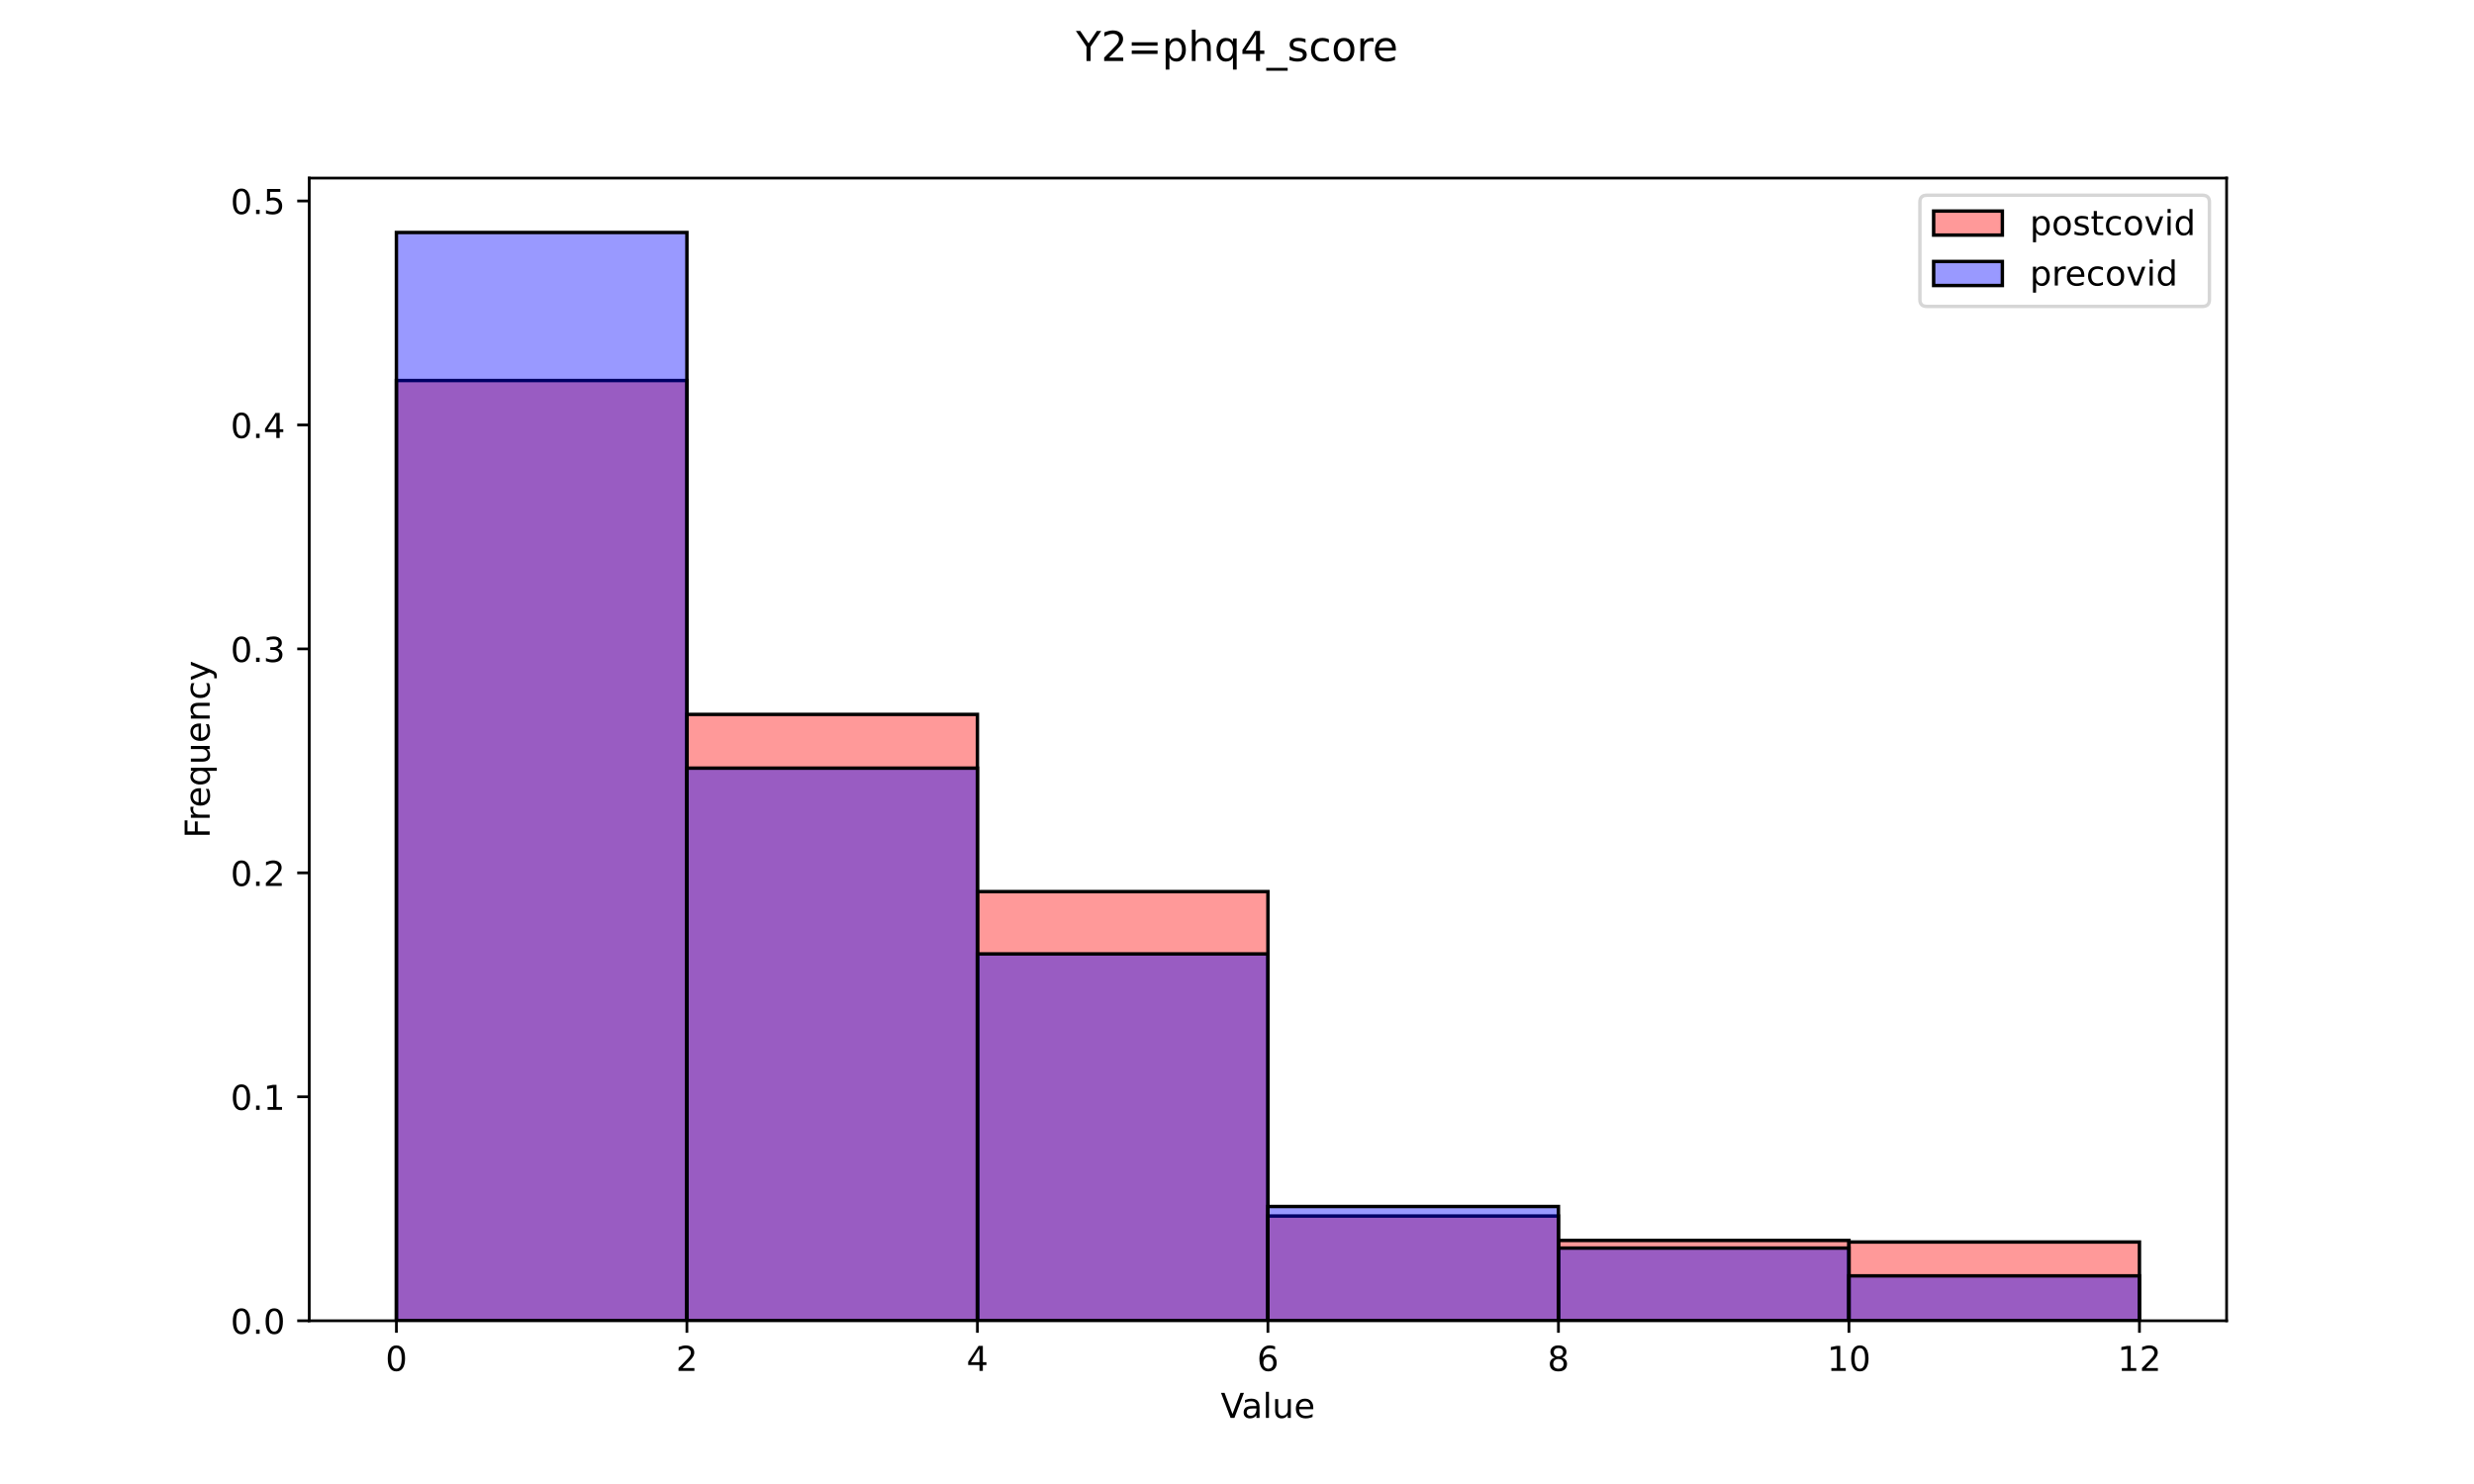
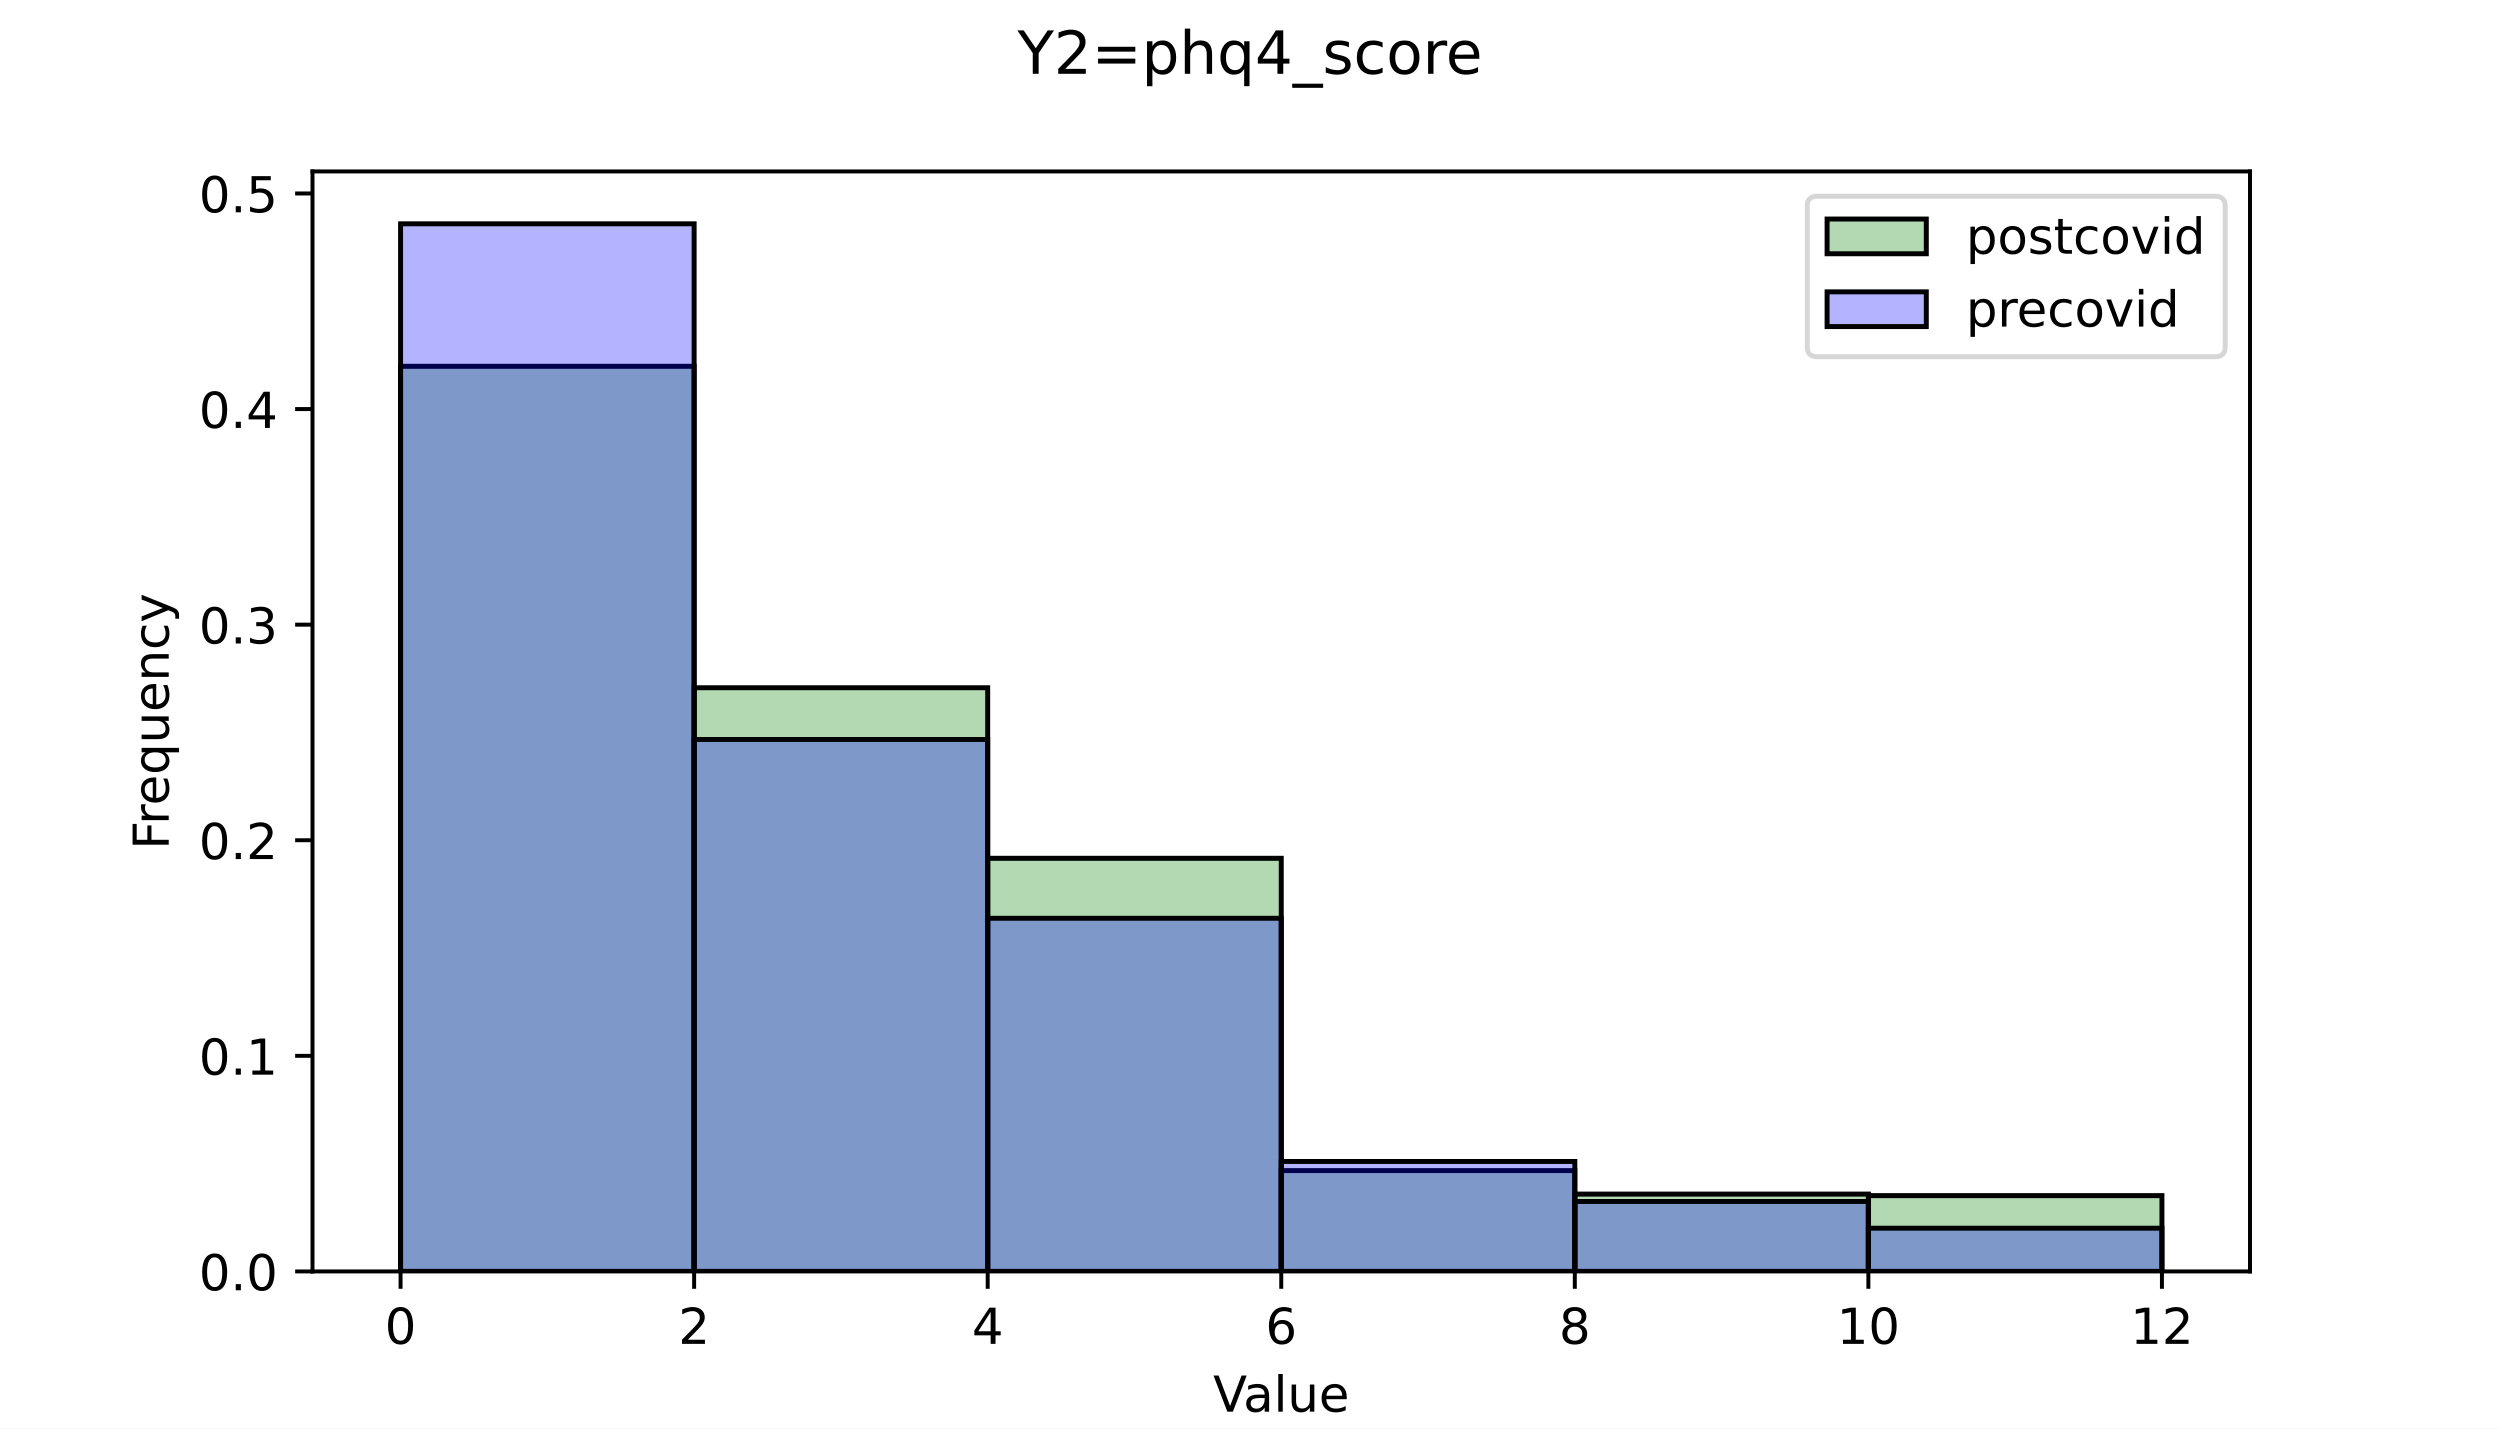
- <svg xmlns="http://www.w3.org/2000/svg" xmlns:xlink="http://www.w3.org/1999/xlink" width="720pt" height="432pt" viewBox="0 0 720 432" version="1.1">
+ <svg xmlns="http://www.w3.org/2000/svg" xmlns:xlink="http://www.w3.org/1999/xlink" width="504pt" height="288pt" viewBox="0 0 504 288" version="1.1">
  <defs>
    <style type="text/css">*{stroke-linejoin: round; stroke-linecap: butt}</style>
  </defs>
  <g id="figure_1">
    <g id="patch_1">
-       <path d="M 0 432  L 720 432  L 720 0  L 0 0  z " style="fill: #ffffff" />
+       <path d="M 0 288  L 504 288  L 504 0  L 0 0  z " style="fill: #ffffff" />
    </g>
    <g id="axes_1">
      <g id="patch_2">
-         <path d="M 90 384.48  L 648 384.48  L 648 51.84  L 90 51.84  z " style="fill: #ffffff" />
+         <path d="M 63 256.32  L 453.6 256.32  L 453.6 34.56  L 63 34.56  z " style="fill: #ffffff" />
      </g>
      <g id="patch_3">
-         <path d="M 115.364 384.48  L 199.909 384.48  L 199.909 110.772  L 115.364 110.772  z " clip-path="url(#p11a29476aa)" style="fill: #ff0000; fill-opacity: 0.4; stroke: #000000; stroke-linejoin: miter" />
+         <path d="M 80.755 256.32  L 139.936 256.32  L 139.936 73.848  L 80.755 73.848  z " clip-path="url(#p23dfda9cf9)" style="fill: #008000; fill-opacity: 0.3; stroke: #000000; stroke-linejoin: miter" />
      </g>
      <g id="patch_4">
-         <path d="M 199.909 384.48  L 284.455 384.48  L 284.455 207.968  L 199.909 207.968  z " clip-path="url(#p11a29476aa)" style="fill: #ff0000; fill-opacity: 0.4; stroke: #000000; stroke-linejoin: miter" />
+         <path d="M 139.936 256.32  L 199.118 256.32  L 199.118 138.645  L 139.936 138.645  z " clip-path="url(#p23dfda9cf9)" style="fill: #008000; fill-opacity: 0.3; stroke: #000000; stroke-linejoin: miter" />
      </g>
      <g id="patch_5">
-         <path d="M 284.455 384.48  L 369 384.48  L 369 259.546  L 284.455 259.546  z " clip-path="url(#p11a29476aa)" style="fill: #ff0000; fill-opacity: 0.4; stroke: #000000; stroke-linejoin: miter" />
+         <path d="M 199.118 256.32  L 258.3 256.32  L 258.3 173.031  L 199.118 173.031  z " clip-path="url(#p23dfda9cf9)" style="fill: #008000; fill-opacity: 0.3; stroke: #000000; stroke-linejoin: miter" />
      </g>
      <g id="patch_6">
-         <path d="M 369 384.48  L 453.545 384.48  L 453.545 353.992  L 369 353.992  z " clip-path="url(#p11a29476aa)" style="fill: #ff0000; fill-opacity: 0.4; stroke: #000000; stroke-linejoin: miter" />
+         <path d="M 258.3 256.32  L 317.482 256.32  L 317.482 235.994  L 258.3 235.994  z " clip-path="url(#p23dfda9cf9)" style="fill: #008000; fill-opacity: 0.3; stroke: #000000; stroke-linejoin: miter" />
      </g>
      <g id="patch_7">
-         <path d="M 453.545 384.48  L 538.091 384.48  L 538.091 361.098  L 453.545 361.098  z " clip-path="url(#p11a29476aa)" style="fill: #ff0000; fill-opacity: 0.4; stroke: #000000; stroke-linejoin: miter" />
+         <path d="M 317.482 256.32  L 376.664 256.32  L 376.664 240.732  L 317.482 240.732  z " clip-path="url(#p23dfda9cf9)" style="fill: #008000; fill-opacity: 0.3; stroke: #000000; stroke-linejoin: miter" />
      </g>
      <g id="patch_8">
-         <path d="M 538.091 384.48  L 622.636 384.48  L 622.636 361.556  L 538.091 361.556  z " clip-path="url(#p11a29476aa)" style="fill: #ff0000; fill-opacity: 0.4; stroke: #000000; stroke-linejoin: miter" />
+         <path d="M 376.664 256.32  L 435.845 256.32  L 435.845 241.038  L 376.664 241.038  z " clip-path="url(#p23dfda9cf9)" style="fill: #008000; fill-opacity: 0.3; stroke: #000000; stroke-linejoin: miter" />
      </g>
      <g id="patch_9">
-         <path d="M 115.364 384.48  L 199.909 384.48  L 199.909 67.68  L 115.364 67.68  z " clip-path="url(#p11a29476aa)" style="fill: #0000ff; fill-opacity: 0.4; stroke: #000000; stroke-linejoin: miter" />
+         <path d="M 80.755 256.32  L 139.936 256.32  L 139.936 45.12  L 80.755 45.12  z " clip-path="url(#p23dfda9cf9)" style="fill: #0000ff; fill-opacity: 0.3; stroke: #000000; stroke-linejoin: miter" />
      </g>
      <g id="patch_10">
-         <path d="M 199.909 384.48  L 284.455 384.48  L 284.455 223.611  L 199.909 223.611  z " clip-path="url(#p11a29476aa)" style="fill: #0000ff; fill-opacity: 0.4; stroke: #000000; stroke-linejoin: miter" />
+         <path d="M 139.936 256.32  L 199.118 256.32  L 199.118 149.074  L 139.936 149.074  z " clip-path="url(#p23dfda9cf9)" style="fill: #0000ff; fill-opacity: 0.3; stroke: #000000; stroke-linejoin: miter" />
      </g>
      <g id="patch_11">
-         <path d="M 284.455 384.48  L 369 384.48  L 369 277.686  L 284.455 277.686  z " clip-path="url(#p11a29476aa)" style="fill: #0000ff; fill-opacity: 0.4; stroke: #000000; stroke-linejoin: miter" />
+         <path d="M 199.118 256.32  L 258.3 256.32  L 258.3 185.124  L 199.118 185.124  z " clip-path="url(#p23dfda9cf9)" style="fill: #0000ff; fill-opacity: 0.3; stroke: #000000; stroke-linejoin: miter" />
      </g>
      <g id="patch_12">
-         <path d="M 369 384.48  L 453.545 384.48  L 453.545 351.222  L 369 351.222  z " clip-path="url(#p11a29476aa)" style="fill: #0000ff; fill-opacity: 0.4; stroke: #000000; stroke-linejoin: miter" />
+         <path d="M 258.3 256.32  L 317.482 256.32  L 317.482 234.148  L 258.3 234.148  z " clip-path="url(#p23dfda9cf9)" style="fill: #0000ff; fill-opacity: 0.3; stroke: #000000; stroke-linejoin: miter" />
      </g>
      <g id="patch_13">
-         <path d="M 453.545 384.48  L 538.091 384.48  L 538.091 363.324  L 453.545 363.324  z " clip-path="url(#p11a29476aa)" style="fill: #0000ff; fill-opacity: 0.4; stroke: #000000; stroke-linejoin: miter" />
+         <path d="M 317.482 256.32  L 376.664 256.32  L 376.664 242.216  L 317.482 242.216  z " clip-path="url(#p23dfda9cf9)" style="fill: #0000ff; fill-opacity: 0.3; stroke: #000000; stroke-linejoin: miter" />
      </g>
      <g id="patch_14">
-         <path d="M 538.091 384.48  L 622.636 384.48  L 622.636 371.409  L 538.091 371.409  z " clip-path="url(#p11a29476aa)" style="fill: #0000ff; fill-opacity: 0.4; stroke: #000000; stroke-linejoin: miter" />
+         <path d="M 376.664 256.32  L 435.845 256.32  L 435.845 247.606  L 376.664 247.606  z " clip-path="url(#p23dfda9cf9)" style="fill: #0000ff; fill-opacity: 0.3; stroke: #000000; stroke-linejoin: miter" />
      </g>
      <g id="matplotlib.axis_1">
        <g id="xtick_1">
          <g id="line2d_1">
            <defs>
-               <path id="m535c3c4d6f" d="M 0 0  L 0 3.5  " style="stroke: #000000; stroke-width: 0.8" />
-             </defs>
-             <g>
-               <use xlink:href="#m535c3c4d6f" x="115.364" y="384.48" style="stroke: #000000; stroke-width: 0.8" />
+               <path id="m492b00b6fd" d="M 0 0  L 0 3.5  " style="stroke: #000000; stroke-width: 0.8" />
+             </defs>
+             <g>
+               <use xlink:href="#m492b00b6fd" x="80.755" y="256.32" style="stroke: #000000; stroke-width: 0.8" />
            </g>
          </g>
          <g id="text_1">
-             <g transform="translate(112.1824 399.0784) scale(0.1 -0.1)">
+             <g transform="translate(77.5733 270.9184) scale(0.1 -0.1)">
              <defs>
                <path id="DejaVuSans-30" d="M 2034 4250  Q 1547 4250 1301 3770  Q 1056 3291 1056 2328  Q 1056 1369 1301 889  Q 1547 409 2034 409  Q 2525 409 2770 889  Q 3016 1369 3016 2328  Q 3016 3291 2770 3770  Q 2525 4250 2034 4250  z M 2034 4750  Q 2819 4750 3233 4129  Q 3647 3509 3647 2328  Q 3647 1150 3233 529  Q 2819 -91 2034 -91  Q 1250 -91 836 529  Q 422 1150 422 2328  Q 422 3509 836 4129  Q 1250 4750 2034 4750  z " transform="scale(0.015625)" />
              </defs>
              <use xlink:href="#DejaVuSans-30" />
            </g>
          </g>
        </g>
        <g id="xtick_2">
          <g id="line2d_2">
            <g>
-               <use xlink:href="#m535c3c4d6f" x="199.909" y="384.48" style="stroke: #000000; stroke-width: 0.8" />
+               <use xlink:href="#m492b00b6fd" x="139.936" y="256.32" style="stroke: #000000; stroke-width: 0.8" />
            </g>
          </g>
          <g id="text_2">
-             <g transform="translate(196.7278 399.0784) scale(0.1 -0.1)">
+             <g transform="translate(136.7551 270.9184) scale(0.1 -0.1)">
              <defs>
                <path id="DejaVuSans-32" d="M 1228 531  L 3431 531  L 3431 0  L 469 0  L 469 531  Q 828 903 1448 1529  Q 2069 2156 2228 2338  Q 2531 2678 2651 2914  Q 2772 3150 2772 3378  Q 2772 3750 2511 3984  Q 2250 4219 1831 4219  Q 1534 4219 1204 4116  Q 875 4013 500 3803  L 500 4441  Q 881 4594 1212 4672  Q 1544 4750 1819 4750  Q 2544 4750 2975 4387  Q 3406 4025 3406 3419  Q 3406 3131 3298 2873  Q 3191 2616 2906 2266  Q 2828 2175 2409 1742  Q 1991 1309 1228 531  z " transform="scale(0.015625)" />
              </defs>
              <use xlink:href="#DejaVuSans-32" />
            </g>
          </g>
        </g>
        <g id="xtick_3">
          <g id="line2d_3">
            <g>
-               <use xlink:href="#m535c3c4d6f" x="284.455" y="384.48" style="stroke: #000000; stroke-width: 0.8" />
+               <use xlink:href="#m492b00b6fd" x="199.118" y="256.32" style="stroke: #000000; stroke-width: 0.8" />
            </g>
          </g>
          <g id="text_3">
-             <g transform="translate(281.2733 399.0784) scale(0.1 -0.1)">
+             <g transform="translate(195.9369 270.9184) scale(0.1 -0.1)">
              <defs>
                <path id="DejaVuSans-34" d="M 2419 4116  L 825 1625  L 2419 1625  L 2419 4116  z M 2253 4666  L 3047 4666  L 3047 1625  L 3713 1625  L 3713 1100  L 3047 1100  L 3047 0  L 2419 0  L 2419 1100  L 313 1100  L 313 1709  L 2253 4666  z " transform="scale(0.015625)" />
              </defs>
              <use xlink:href="#DejaVuSans-34" />
            </g>
          </g>
        </g>
        <g id="xtick_4">
          <g id="line2d_4">
            <g>
-               <use xlink:href="#m535c3c4d6f" x="369" y="384.48" style="stroke: #000000; stroke-width: 0.8" />
+               <use xlink:href="#m492b00b6fd" x="258.3" y="256.32" style="stroke: #000000; stroke-width: 0.8" />
            </g>
          </g>
          <g id="text_4">
-             <g transform="translate(365.8188 399.0784) scale(0.1 -0.1)">
+             <g transform="translate(255.1188 270.9184) scale(0.1 -0.1)">
              <defs>
                <path id="DejaVuSans-36" d="M 2113 2584  Q 1688 2584 1439 2293  Q 1191 2003 1191 1497  Q 1191 994 1439 701  Q 1688 409 2113 409  Q 2538 409 2786 701  Q 3034 994 3034 1497  Q 3034 2003 2786 2293  Q 2538 2584 2113 2584  z M 3366 4563  L 3366 3988  Q 3128 4100 2886 4159  Q 2644 4219 2406 4219  Q 1781 4219 1451 3797  Q 1122 3375 1075 2522  Q 1259 2794 1537 2939  Q 1816 3084 2150 3084  Q 2853 3084 3261 2657  Q 3669 2231 3669 1497  Q 3669 778 3244 343  Q 2819 -91 2113 -91  Q 1303 -91 875 529  Q 447 1150 447 2328  Q 447 3434 972 4092  Q 1497 4750 2381 4750  Q 2619 4750 2861 4703  Q 3103 4656 3366 4563  z " transform="scale(0.015625)" />
              </defs>
              <use xlink:href="#DejaVuSans-36" />
            </g>
          </g>
        </g>
        <g id="xtick_5">
          <g id="line2d_5">
            <g>
-               <use xlink:href="#m535c3c4d6f" x="453.545" y="384.48" style="stroke: #000000; stroke-width: 0.8" />
+               <use xlink:href="#m492b00b6fd" x="317.482" y="256.32" style="stroke: #000000; stroke-width: 0.8" />
            </g>
          </g>
          <g id="text_5">
-             <g transform="translate(450.3642 399.0784) scale(0.1 -0.1)">
+             <g transform="translate(314.3006 270.9184) scale(0.1 -0.1)">
              <defs>
                <path id="DejaVuSans-38" d="M 2034 2216  Q 1584 2216 1326 1975  Q 1069 1734 1069 1313  Q 1069 891 1326 650  Q 1584 409 2034 409  Q 2484 409 2743 651  Q 3003 894 3003 1313  Q 3003 1734 2745 1975  Q 2488 2216 2034 2216  z M 1403 2484  Q 997 2584 770 2862  Q 544 3141 544 3541  Q 544 4100 942 4425  Q 1341 4750 2034 4750  Q 2731 4750 3128 4425  Q 3525 4100 3525 3541  Q 3525 3141 3298 2862  Q 3072 2584 2669 2484  Q 3125 2378 3379 2068  Q 3634 1759 3634 1313  Q 3634 634 3220 271  Q 2806 -91 2034 -91  Q 1263 -91 848 271  Q 434 634 434 1313  Q 434 1759 690 2068  Q 947 2378 1403 2484  z M 1172 3481  Q 1172 3119 1398 2916  Q 1625 2713 2034 2713  Q 2441 2713 2670 2916  Q 2900 3119 2900 3481  Q 2900 3844 2670 4047  Q 2441 4250 2034 4250  Q 1625 4250 1398 4047  Q 1172 3844 1172 3481  z " transform="scale(0.015625)" />
              </defs>
              <use xlink:href="#DejaVuSans-38" />
            </g>
          </g>
        </g>
        <g id="xtick_6">
          <g id="line2d_6">
            <g>
-               <use xlink:href="#m535c3c4d6f" x="538.091" y="384.48" style="stroke: #000000; stroke-width: 0.8" />
+               <use xlink:href="#m492b00b6fd" x="376.664" y="256.32" style="stroke: #000000; stroke-width: 0.8" />
            </g>
          </g>
          <g id="text_6">
-             <g transform="translate(531.7284 399.0784) scale(0.1 -0.1)">
+             <g transform="translate(370.3011 270.9184) scale(0.1 -0.1)">
              <defs>
                <path id="DejaVuSans-31" d="M 794 531  L 1825 531  L 1825 4091  L 703 3866  L 703 4441  L 1819 4666  L 2450 4666  L 2450 531  L 3481 531  L 3481 0  L 794 0  L 794 531  z " transform="scale(0.015625)" />
              </defs>
              <use xlink:href="#DejaVuSans-31" />
              <use xlink:href="#DejaVuSans-30" x="63.623" />
            </g>
          </g>
        </g>
        <g id="xtick_7">
          <g id="line2d_7">
            <g>
-               <use xlink:href="#m535c3c4d6f" x="622.636" y="384.48" style="stroke: #000000; stroke-width: 0.8" />
+               <use xlink:href="#m492b00b6fd" x="435.845" y="256.32" style="stroke: #000000; stroke-width: 0.8" />
            </g>
          </g>
          <g id="text_7">
-             <g transform="translate(616.2739 399.0784) scale(0.1 -0.1)">
+             <g transform="translate(429.483 270.9184) scale(0.1 -0.1)">
              <use xlink:href="#DejaVuSans-31" />
              <use xlink:href="#DejaVuSans-32" x="63.623" />
            </g>
          </g>
        </g>
        <g id="text_8">
-           <g transform="translate(355.2688 412.7566) scale(0.1 -0.1)">
+           <g transform="translate(244.5687 284.5966) scale(0.1 -0.1)">
            <defs>
              <path id="DejaVuSans-56" d="M 1831 0  L 50 4666  L 709 4666  L 2188 738  L 3669 4666  L 4325 4666  L 2547 0  L 1831 0  z " transform="scale(0.015625)" />
              <path id="DejaVuSans-61" d="M 2194 1759  Q 1497 1759 1228 1600  Q 959 1441 959 1056  Q 959 750 1161 570  Q 1363 391 1709 391  Q 2188 391 2477 730  Q 2766 1069 2766 1631  L 2766 1759  L 2194 1759  z M 3341 1997  L 3341 0  L 2766 0  L 2766 531  Q 2569 213 2275 61  Q 1981 -91 1556 -91  Q 1019 -91 701 211  Q 384 513 384 1019  Q 384 1609 779 1909  Q 1175 2209 1959 2209  L 2766 2209  L 2766 2266  Q 2766 2663 2505 2880  Q 2244 3097 1772 3097  Q 1472 3097 1187 3025  Q 903 2953 641 2809  L 641 3341  Q 956 3463 1253 3523  Q 1550 3584 1831 3584  Q 2591 3584 2966 3190  Q 3341 2797 3341 1997  z " transform="scale(0.015625)" />
              <path id="DejaVuSans-6c" d="M 603 4863  L 1178 4863  L 1178 0  L 603 0  L 603 4863  z " transform="scale(0.015625)" />
              <path id="DejaVuSans-75" d="M 544 1381  L 544 3500  L 1119 3500  L 1119 1403  Q 1119 906 1312 657  Q 1506 409 1894 409  Q 2359 409 2629 706  Q 2900 1003 2900 1516  L 2900 3500  L 3475 3500  L 3475 0  L 2900 0  L 2900 538  Q 2691 219 2414 64  Q 2138 -91 1772 -91  Q 1169 -91 856 284  Q 544 659 544 1381  z M 1991 3584  L 1991 3584  z " transform="scale(0.015625)" />
              <path id="DejaVuSans-65" d="M 3597 1894  L 3597 1613  L 953 1613  Q 991 1019 1311 708  Q 1631 397 2203 397  Q 2534 397 2845 478  Q 3156 559 3463 722  L 3463 178  Q 3153 47 2828 -22  Q 2503 -91 2169 -91  Q 1331 -91 842 396  Q 353 884 353 1716  Q 353 2575 817 3079  Q 1281 3584 2069 3584  Q 2775 3584 3186 3129  Q 3597 2675 3597 1894  z M 3022 2063  Q 3016 2534 2758 2815  Q 2500 3097 2075 3097  Q 1594 3097 1305 2825  Q 1016 2553 972 2059  L 3022 2063  z " transform="scale(0.015625)" />
            </defs>
            <use xlink:href="#DejaVuSans-56" />
            <use xlink:href="#DejaVuSans-61" x="60.658" />
            <use xlink:href="#DejaVuSans-6c" x="121.938" />
            <use xlink:href="#DejaVuSans-75" x="149.721" />
            <use xlink:href="#DejaVuSans-65" x="213.1" />
          </g>
        </g>
      </g>
      <g id="matplotlib.axis_2">
        <g id="ytick_1">
          <g id="line2d_8">
            <defs>
-               <path id="m7ff390ed0b" d="M 0 0  L -3.5 0  " style="stroke: #000000; stroke-width: 0.8" />
-             </defs>
-             <g>
-               <use xlink:href="#m7ff390ed0b" x="90" y="384.48" style="stroke: #000000; stroke-width: 0.8" />
+               <path id="m35a498f95e" d="M 0 0  L -3.5 0  " style="stroke: #000000; stroke-width: 0.8" />
+             </defs>
+             <g>
+               <use xlink:href="#m35a498f95e" x="63" y="256.32" style="stroke: #000000; stroke-width: 0.8" />
            </g>
          </g>
          <g id="text_9">
-             <g transform="translate(67.09687 388.2792) scale(0.1 -0.1)">
+             <g transform="translate(40.09687 260.1192) scale(0.1 -0.1)">
              <defs>
                <path id="DejaVuSans-2e" d="M 684 794  L 1344 794  L 1344 0  L 684 0  L 684 794  z " transform="scale(0.015625)" />
              </defs>
              <use xlink:href="#DejaVuSans-30" />
              <use xlink:href="#DejaVuSans-2e" x="63.623" />
              <use xlink:href="#DejaVuSans-30" x="95.41" />
            </g>
          </g>
        </g>
        <g id="ytick_2">
          <g id="line2d_9">
            <g>
-               <use xlink:href="#m7ff390ed0b" x="90" y="319.285" style="stroke: #000000; stroke-width: 0.8" />
+               <use xlink:href="#m35a498f95e" x="63" y="212.857" style="stroke: #000000; stroke-width: 0.8" />
            </g>
          </g>
          <g id="text_10">
-             <g transform="translate(67.09687 323.0845) scale(0.1 -0.1)">
+             <g transform="translate(40.09687 216.656) scale(0.1 -0.1)">
              <use xlink:href="#DejaVuSans-30" />
              <use xlink:href="#DejaVuSans-2e" x="63.623" />
              <use xlink:href="#DejaVuSans-31" x="95.41" />
            </g>
          </g>
        </g>
        <g id="ytick_3">
          <g id="line2d_10">
            <g>
-               <use xlink:href="#m7ff390ed0b" x="90" y="254.09" style="stroke: #000000; stroke-width: 0.8" />
+               <use xlink:href="#m35a498f95e" x="63" y="169.394" style="stroke: #000000; stroke-width: 0.8" />
            </g>
          </g>
          <g id="text_11">
-             <g transform="translate(67.09687 257.8897) scale(0.1 -0.1)">
+             <g transform="translate(40.09687 173.1929) scale(0.1 -0.1)">
              <use xlink:href="#DejaVuSans-30" />
              <use xlink:href="#DejaVuSans-2e" x="63.623" />
              <use xlink:href="#DejaVuSans-32" x="95.41" />
            </g>
          </g>
        </g>
        <g id="ytick_4">
          <g id="line2d_11">
            <g>
-               <use xlink:href="#m7ff390ed0b" x="90" y="188.896" style="stroke: #000000; stroke-width: 0.8" />
+               <use xlink:href="#m35a498f95e" x="63" y="125.93" style="stroke: #000000; stroke-width: 0.8" />
            </g>
          </g>
          <g id="text_12">
-             <g transform="translate(67.09687 192.6949) scale(0.1 -0.1)">
+             <g transform="translate(40.09687 129.7297) scale(0.1 -0.1)">
              <defs>
                <path id="DejaVuSans-33" d="M 2597 2516  Q 3050 2419 3304 2112  Q 3559 1806 3559 1356  Q 3559 666 3084 287  Q 2609 -91 1734 -91  Q 1441 -91 1130 -33  Q 819 25 488 141  L 488 750  Q 750 597 1062 519  Q 1375 441 1716 441  Q 2309 441 2620 675  Q 2931 909 2931 1356  Q 2931 1769 2642 2001  Q 2353 2234 1838 2234  L 1294 2234  L 1294 2753  L 1863 2753  Q 2328 2753 2575 2939  Q 2822 3125 2822 3475  Q 2822 3834 2567 4026  Q 2313 4219 1838 4219  Q 1578 4219 1281 4162  Q 984 4106 628 3988  L 628 4550  Q 988 4650 1302 4700  Q 1616 4750 1894 4750  Q 2613 4750 3031 4423  Q 3450 4097 3450 3541  Q 3450 3153 3228 2886  Q 3006 2619 2597 2516  z " transform="scale(0.015625)" />
              </defs>
              <use xlink:href="#DejaVuSans-30" />
              <use xlink:href="#DejaVuSans-2e" x="63.623" />
              <use xlink:href="#DejaVuSans-33" x="95.41" />
            </g>
          </g>
        </g>
        <g id="ytick_5">
          <g id="line2d_12">
            <g>
-               <use xlink:href="#m7ff390ed0b" x="90" y="123.701" style="stroke: #000000; stroke-width: 0.8" />
+               <use xlink:href="#m35a498f95e" x="63" y="82.467" style="stroke: #000000; stroke-width: 0.8" />
            </g>
          </g>
          <g id="text_13">
-             <g transform="translate(67.09687 127.5001) scale(0.1 -0.1)">
+             <g transform="translate(40.09687 86.2665) scale(0.1 -0.1)">
              <use xlink:href="#DejaVuSans-30" />
              <use xlink:href="#DejaVuSans-2e" x="63.623" />
              <use xlink:href="#DejaVuSans-34" x="95.41" />
            </g>
          </g>
        </g>
        <g id="ytick_6">
          <g id="line2d_13">
            <g>
-               <use xlink:href="#m7ff390ed0b" x="90" y="58.506" style="stroke: #000000; stroke-width: 0.8" />
+               <use xlink:href="#m35a498f95e" x="63" y="39.004" style="stroke: #000000; stroke-width: 0.8" />
            </g>
          </g>
          <g id="text_14">
-             <g transform="translate(67.09687 62.30538) scale(0.1 -0.1)">
+             <g transform="translate(40.09687 42.80333) scale(0.1 -0.1)">
              <defs>
                <path id="DejaVuSans-35" d="M 691 4666  L 3169 4666  L 3169 4134  L 1269 4134  L 1269 2991  Q 1406 3038 1543 3061  Q 1681 3084 1819 3084  Q 2600 3084 3056 2656  Q 3513 2228 3513 1497  Q 3513 744 3044 326  Q 2575 -91 1722 -91  Q 1428 -91 1123 -41  Q 819 9 494 109  L 494 744  Q 775 591 1075 516  Q 1375 441 1709 441  Q 2250 441 2565 725  Q 2881 1009 2881 1497  Q 2881 1984 2565 2268  Q 2250 2553 1709 2553  Q 1456 2553 1204 2497  Q 953 2441 691 2322  L 691 4666  z " transform="scale(0.015625)" />
              </defs>
              <use xlink:href="#DejaVuSans-30" />
              <use xlink:href="#DejaVuSans-2e" x="63.623" />
              <use xlink:href="#DejaVuSans-35" x="95.41" />
            </g>
          </g>
        </g>
        <g id="text_15">
-           <g transform="translate(61.01719 243.9897) rotate(-90) scale(0.1 -0.1)">
+           <g transform="translate(34.01719 171.2697) rotate(-90) scale(0.1 -0.1)">
            <defs>
              <path id="DejaVuSans-46" d="M 628 4666  L 3309 4666  L 3309 4134  L 1259 4134  L 1259 2759  L 3109 2759  L 3109 2228  L 1259 2228  L 1259 0  L 628 0  L 628 4666  z " transform="scale(0.015625)" />
              <path id="DejaVuSans-72" d="M 2631 2963  Q 2534 3019 2420 3045  Q 2306 3072 2169 3072  Q 1681 3072 1420 2755  Q 1159 2438 1159 1844  L 1159 0  L 581 0  L 581 3500  L 1159 3500  L 1159 2956  Q 1341 3275 1631 3429  Q 1922 3584 2338 3584  Q 2397 3584 2469 3576  Q 2541 3569 2628 3553  L 2631 2963  z " transform="scale(0.015625)" />
              <path id="DejaVuSans-71" d="M 947 1747  Q 947 1113 1208 752  Q 1469 391 1925 391  Q 2381 391 2643 752  Q 2906 1113 2906 1747  Q 2906 2381 2643 2742  Q 2381 3103 1925 3103  Q 1469 3103 1208 2742  Q 947 2381 947 1747  z M 2906 525  Q 2725 213 2448 61  Q 2172 -91 1784 -91  Q 1150 -91 751 415  Q 353 922 353 1747  Q 353 2572 751 3078  Q 1150 3584 1784 3584  Q 2172 3584 2448 3432  Q 2725 3281 2906 2969  L 2906 3500  L 3481 3500  L 3481 -1331  L 2906 -1331  L 2906 525  z " transform="scale(0.015625)" />
              <path id="DejaVuSans-6e" d="M 3513 2113  L 3513 0  L 2938 0  L 2938 2094  Q 2938 2591 2744 2837  Q 2550 3084 2163 3084  Q 1697 3084 1428 2787  Q 1159 2491 1159 1978  L 1159 0  L 581 0  L 581 3500  L 1159 3500  L 1159 2956  Q 1366 3272 1645 3428  Q 1925 3584 2291 3584  Q 2894 3584 3203 3211  Q 3513 2838 3513 2113  z " transform="scale(0.015625)" />
              <path id="DejaVuSans-63" d="M 3122 3366  L 3122 2828  Q 2878 2963 2633 3030  Q 2388 3097 2138 3097  Q 1578 3097 1268 2742  Q 959 2388 959 1747  Q 959 1106 1268 751  Q 1578 397 2138 397  Q 2388 397 2633 464  Q 2878 531 3122 666  L 3122 134  Q 2881 22 2623 -34  Q 2366 -91 2075 -91  Q 1284 -91 818 406  Q 353 903 353 1747  Q 353 2603 823 3093  Q 1294 3584 2113 3584  Q 2378 3584 2631 3529  Q 2884 3475 3122 3366  z " transform="scale(0.015625)" />
              <path id="DejaVuSans-79" d="M 2059 -325  Q 1816 -950 1584 -1140  Q 1353 -1331 966 -1331  L 506 -1331  L 506 -850  L 844 -850  Q 1081 -850 1212 -737  Q 1344 -625 1503 -206  L 1606 56  L 191 3500  L 800 3500  L 1894 763  L 2988 3500  L 3597 3500  L 2059 -325  z " transform="scale(0.015625)" />
            </defs>
            <use xlink:href="#DejaVuSans-46" />
            <use xlink:href="#DejaVuSans-72" x="50.27" />
            <use xlink:href="#DejaVuSans-65" x="89.133" />
            <use xlink:href="#DejaVuSans-71" x="150.656" />
            <use xlink:href="#DejaVuSans-75" x="214.133" />
            <use xlink:href="#DejaVuSans-65" x="277.512" />
            <use xlink:href="#DejaVuSans-6e" x="339.035" />
            <use xlink:href="#DejaVuSans-63" x="402.414" />
            <use xlink:href="#DejaVuSans-79" x="457.395" />
          </g>
        </g>
      </g>
      <g id="patch_15">
-         <path d="M 90 384.48  L 90 51.84  " style="fill: none; stroke: #000000; stroke-width: 0.8; stroke-linejoin: miter; stroke-linecap: square" />
+         <path d="M 63 256.32  L 63 34.56  " style="fill: none; stroke: #000000; stroke-width: 0.8; stroke-linejoin: miter; stroke-linecap: square" />
      </g>
      <g id="patch_16">
-         <path d="M 648 384.48  L 648 51.84  " style="fill: none; stroke: #000000; stroke-width: 0.8; stroke-linejoin: miter; stroke-linecap: square" />
+         <path d="M 453.6 256.32  L 453.6 34.56  " style="fill: none; stroke: #000000; stroke-width: 0.8; stroke-linejoin: miter; stroke-linecap: square" />
      </g>
      <g id="patch_17">
-         <path d="M 90 384.48  L 648 384.48  " style="fill: none; stroke: #000000; stroke-width: 0.8; stroke-linejoin: miter; stroke-linecap: square" />
+         <path d="M 63 256.32  L 453.6 256.32  " style="fill: none; stroke: #000000; stroke-width: 0.8; stroke-linejoin: miter; stroke-linecap: square" />
      </g>
      <g id="patch_18">
-         <path d="M 90 51.84  L 648 51.84  " style="fill: none; stroke: #000000; stroke-width: 0.8; stroke-linejoin: miter; stroke-linecap: square" />
+         <path d="M 63 34.56  L 453.6 34.56  " style="fill: none; stroke: #000000; stroke-width: 0.8; stroke-linejoin: miter; stroke-linecap: square" />
      </g>
      <g id="legend_1">
        <g id="patch_19">
-           <path d="M 560.741 89.196  L 641 89.196  Q 643 89.196 643 87.196  L 643 58.84  Q 643 56.84 641 56.84  L 560.741 56.84  Q 558.741 56.84 558.741 58.84  L 558.741 87.196  Q 558.741 89.196 560.741 89.196  z " style="fill: #ffffff; opacity: 0.8; stroke: #cccccc; stroke-linejoin: miter" />
+           <path d="M 366.341 71.916  L 446.6 71.916  Q 448.6 71.916 448.6 69.916  L 448.6 41.56  Q 448.6 39.56 446.6 39.56  L 366.341 39.56  Q 364.341 39.56 364.341 41.56  L 364.341 69.916  Q 364.341 71.916 366.341 71.916  z " style="fill: #ffffff; opacity: 0.8; stroke: #cccccc; stroke-linejoin: miter" />
        </g>
        <g id="patch_20">
-           <path d="M 562.741 68.438  L 582.741 68.438  L 582.741 61.438  L 562.741 61.438  z " style="fill: #ff0000; fill-opacity: 0.4; stroke: #000000; stroke-linejoin: miter" />
+           <path d="M 368.341 51.158  L 388.341 51.158  L 388.341 44.158  L 368.341 44.158  z " style="fill: #008000; fill-opacity: 0.3; stroke: #000000; stroke-linejoin: miter" />
        </g>
        <g id="text_16">
-           <g transform="translate(590.7406 68.43844) scale(0.1 -0.1)">
+           <g transform="translate(396.3406 51.15844) scale(0.1 -0.1)">
            <defs>
              <path id="DejaVuSans-70" d="M 1159 525  L 1159 -1331  L 581 -1331  L 581 3500  L 1159 3500  L 1159 2969  Q 1341 3281 1617 3432  Q 1894 3584 2278 3584  Q 2916 3584 3314 3078  Q 3713 2572 3713 1747  Q 3713 922 3314 415  Q 2916 -91 2278 -91  Q 1894 -91 1617 61  Q 1341 213 1159 525  z M 3116 1747  Q 3116 2381 2855 2742  Q 2594 3103 2138 3103  Q 1681 3103 1420 2742  Q 1159 2381 1159 1747  Q 1159 1113 1420 752  Q 1681 391 2138 391  Q 2594 391 2855 752  Q 3116 1113 3116 1747  z " transform="scale(0.015625)" />
              <path id="DejaVuSans-6f" d="M 1959 3097  Q 1497 3097 1228 2736  Q 959 2375 959 1747  Q 959 1119 1226 758  Q 1494 397 1959 397  Q 2419 397 2687 759  Q 2956 1122 2956 1747  Q 2956 2369 2687 2733  Q 2419 3097 1959 3097  z M 1959 3584  Q 2709 3584 3137 3096  Q 3566 2609 3566 1747  Q 3566 888 3137 398  Q 2709 -91 1959 -91  Q 1206 -91 779 398  Q 353 888 353 1747  Q 353 2609 779 3096  Q 1206 3584 1959 3584  z " transform="scale(0.015625)" />
              <path id="DejaVuSans-73" d="M 2834 3397  L 2834 2853  Q 2591 2978 2328 3040  Q 2066 3103 1784 3103  Q 1356 3103 1142 2972  Q 928 2841 928 2578  Q 928 2378 1081 2264  Q 1234 2150 1697 2047  L 1894 2003  Q 2506 1872 2764 1633  Q 3022 1394 3022 966  Q 3022 478 2636 193  Q 2250 -91 1575 -91  Q 1294 -91 989 -36  Q 684 19 347 128  L 347 722  Q 666 556 975 473  Q 1284 391 1588 391  Q 1994 391 2212 530  Q 2431 669 2431 922  Q 2431 1156 2273 1281  Q 2116 1406 1581 1522  L 1381 1569  Q 847 1681 609 1914  Q 372 2147 372 2553  Q 372 3047 722 3315  Q 1072 3584 1716 3584  Q 2034 3584 2315 3537  Q 2597 3491 2834 3397  z " transform="scale(0.015625)" />
              <path id="DejaVuSans-74" d="M 1172 4494  L 1172 3500  L 2356 3500  L 2356 3053  L 1172 3053  L 1172 1153  Q 1172 725 1289 603  Q 1406 481 1766 481  L 2356 481  L 2356 0  L 1766 0  Q 1100 0 847 248  Q 594 497 594 1153  L 594 3053  L 172 3053  L 172 3500  L 594 3500  L 594 4494  L 1172 4494  z " transform="scale(0.015625)" />
              <path id="DejaVuSans-76" d="M 191 3500  L 800 3500  L 1894 563  L 2988 3500  L 3597 3500  L 2284 0  L 1503 0  L 191 3500  z " transform="scale(0.015625)" />
              <path id="DejaVuSans-69" d="M 603 3500  L 1178 3500  L 1178 0  L 603 0  L 603 3500  z M 603 4863  L 1178 4863  L 1178 4134  L 603 4134  L 603 4863  z " transform="scale(0.015625)" />
              <path id="DejaVuSans-64" d="M 2906 2969  L 2906 4863  L 3481 4863  L 3481 0  L 2906 0  L 2906 525  Q 2725 213 2448 61  Q 2172 -91 1784 -91  Q 1150 -91 751 415  Q 353 922 353 1747  Q 353 2572 751 3078  Q 1150 3584 1784 3584  Q 2172 3584 2448 3432  Q 2725 3281 2906 2969  z M 947 1747  Q 947 1113 1208 752  Q 1469 391 1925 391  Q 2381 391 2643 752  Q 2906 1113 2906 1747  Q 2906 2381 2643 2742  Q 2381 3103 1925 3103  Q 1469 3103 1208 2742  Q 947 2381 947 1747  z " transform="scale(0.015625)" />
            </defs>
            <use xlink:href="#DejaVuSans-70" />
            <use xlink:href="#DejaVuSans-6f" x="63.477" />
            <use xlink:href="#DejaVuSans-73" x="124.658" />
            <use xlink:href="#DejaVuSans-74" x="176.758" />
            <use xlink:href="#DejaVuSans-63" x="215.967" />
            <use xlink:href="#DejaVuSans-6f" x="270.947" />
            <use xlink:href="#DejaVuSans-76" x="332.129" />
            <use xlink:href="#DejaVuSans-69" x="391.309" />
            <use xlink:href="#DejaVuSans-64" x="419.092" />
          </g>
        </g>
        <g id="patch_21">
-           <path d="M 562.741 83.117  L 582.741 83.117  L 582.741 76.117  L 562.741 76.117  z " style="fill: #0000ff; fill-opacity: 0.4; stroke: #000000; stroke-linejoin: miter" />
+           <path d="M 368.341 65.837  L 388.341 65.837  L 388.341 58.837  L 368.341 58.837  z " style="fill: #0000ff; fill-opacity: 0.3; stroke: #000000; stroke-linejoin: miter" />
        </g>
        <g id="text_17">
-           <g transform="translate(590.7406 83.11656) scale(0.1 -0.1)">
+           <g transform="translate(396.3406 65.83656) scale(0.1 -0.1)">
            <use xlink:href="#DejaVuSans-70" />
            <use xlink:href="#DejaVuSans-72" x="63.477" />
            <use xlink:href="#DejaVuSans-65" x="102.34" />
            <use xlink:href="#DejaVuSans-63" x="163.863" />
            <use xlink:href="#DejaVuSans-6f" x="218.844" />
            <use xlink:href="#DejaVuSans-76" x="280.025" />
            <use xlink:href="#DejaVuSans-69" x="339.205" />
            <use xlink:href="#DejaVuSans-64" x="366.988" />
          </g>
        </g>
      </g>
    </g>
    <g id="text_18">
-       <g transform="translate(313.1325 17.75812) scale(0.12 -0.12)">
+       <g transform="translate(205.1325 14.87813) scale(0.12 -0.12)">
        <defs>
          <path id="DejaVuSans-59" d="M -13 4666  L 666 4666  L 1959 2747  L 3244 4666  L 3922 4666  L 2272 2222  L 2272 0  L 1638 0  L 1638 2222  L -13 4666  z " transform="scale(0.015625)" />
          <path id="DejaVuSans-3d" d="M 678 2906  L 4684 2906  L 4684 2381  L 678 2381  L 678 2906  z M 678 1631  L 4684 1631  L 4684 1100  L 678 1100  L 678 1631  z " transform="scale(0.015625)" />
          <path id="DejaVuSans-68" d="M 3513 2113  L 3513 0  L 2938 0  L 2938 2094  Q 2938 2591 2744 2837  Q 2550 3084 2163 3084  Q 1697 3084 1428 2787  Q 1159 2491 1159 1978  L 1159 0  L 581 0  L 581 4863  L 1159 4863  L 1159 2956  Q 1366 3272 1645 3428  Q 1925 3584 2291 3584  Q 2894 3584 3203 3211  Q 3513 2838 3513 2113  z " transform="scale(0.015625)" />
          <path id="DejaVuSans-5f" d="M 3263 -1063  L 3263 -1509  L -63 -1509  L -63 -1063  L 3263 -1063  z " transform="scale(0.015625)" />
        </defs>
        <use xlink:href="#DejaVuSans-59" />
        <use xlink:href="#DejaVuSans-32" x="61.084" />
        <use xlink:href="#DejaVuSans-3d" x="124.707" />
        <use xlink:href="#DejaVuSans-70" x="208.496" />
        <use xlink:href="#DejaVuSans-68" x="271.973" />
        <use xlink:href="#DejaVuSans-71" x="335.352" />
        <use xlink:href="#DejaVuSans-34" x="398.828" />
        <use xlink:href="#DejaVuSans-5f" x="462.451" />
        <use xlink:href="#DejaVuSans-73" x="512.451" />
        <use xlink:href="#DejaVuSans-63" x="564.551" />
        <use xlink:href="#DejaVuSans-6f" x="619.531" />
        <use xlink:href="#DejaVuSans-72" x="680.713" />
        <use xlink:href="#DejaVuSans-65" x="719.576" />
      </g>
    </g>
  </g>
  <defs>
-     <clipPath id="p11a29476aa">
-       <rect x="90" y="51.84" width="558" height="332.64" />
+     <clipPath id="p23dfda9cf9">
+       <rect x="63" y="34.56" width="390.6" height="221.76" />
    </clipPath>
  </defs>
</svg>
